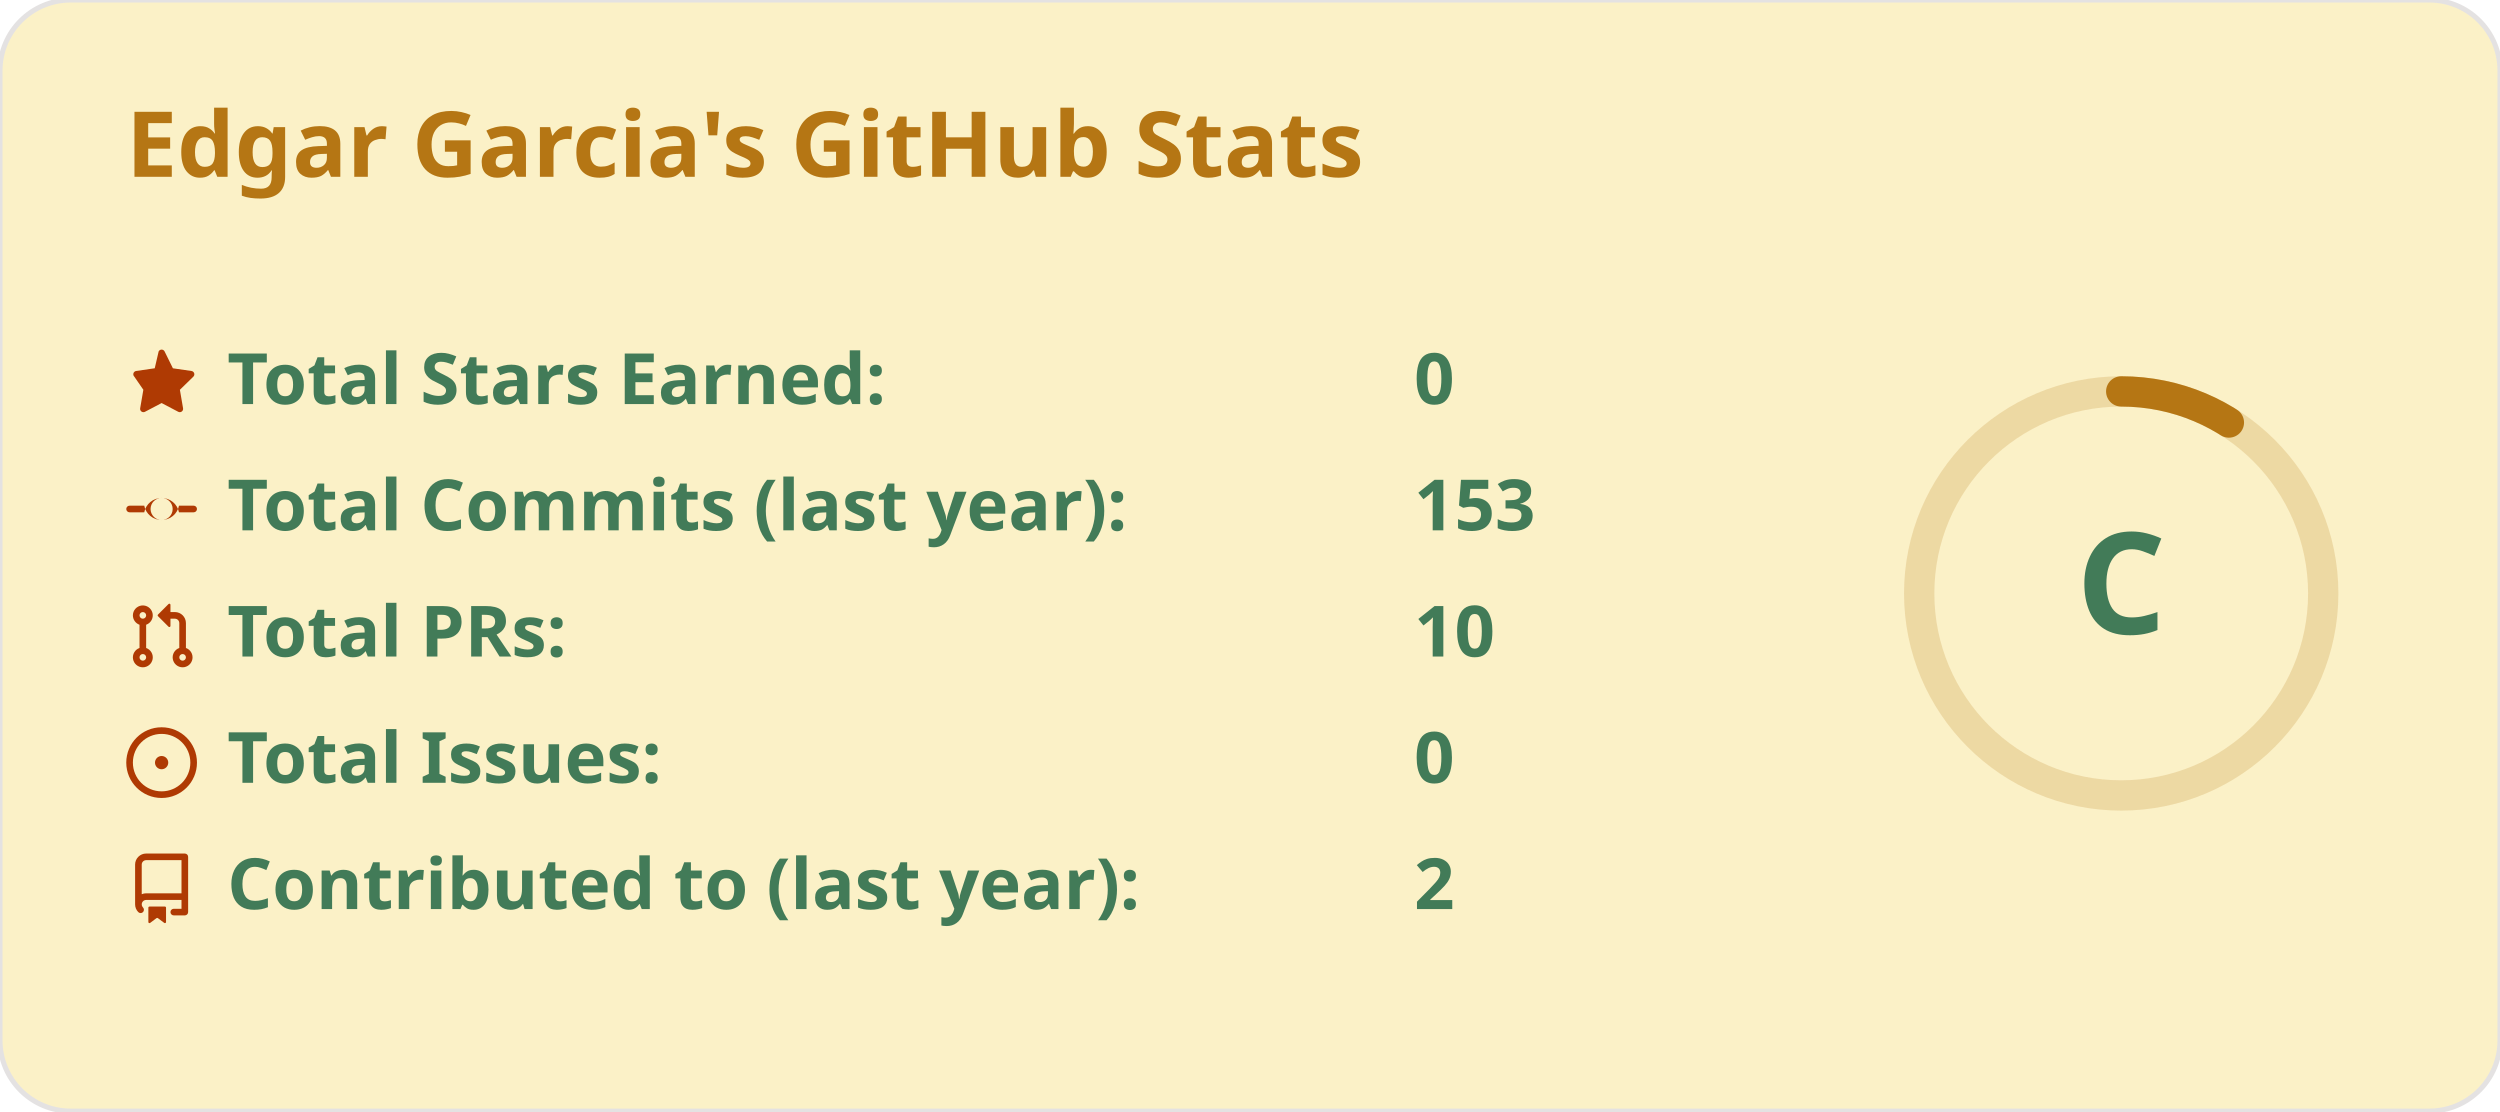
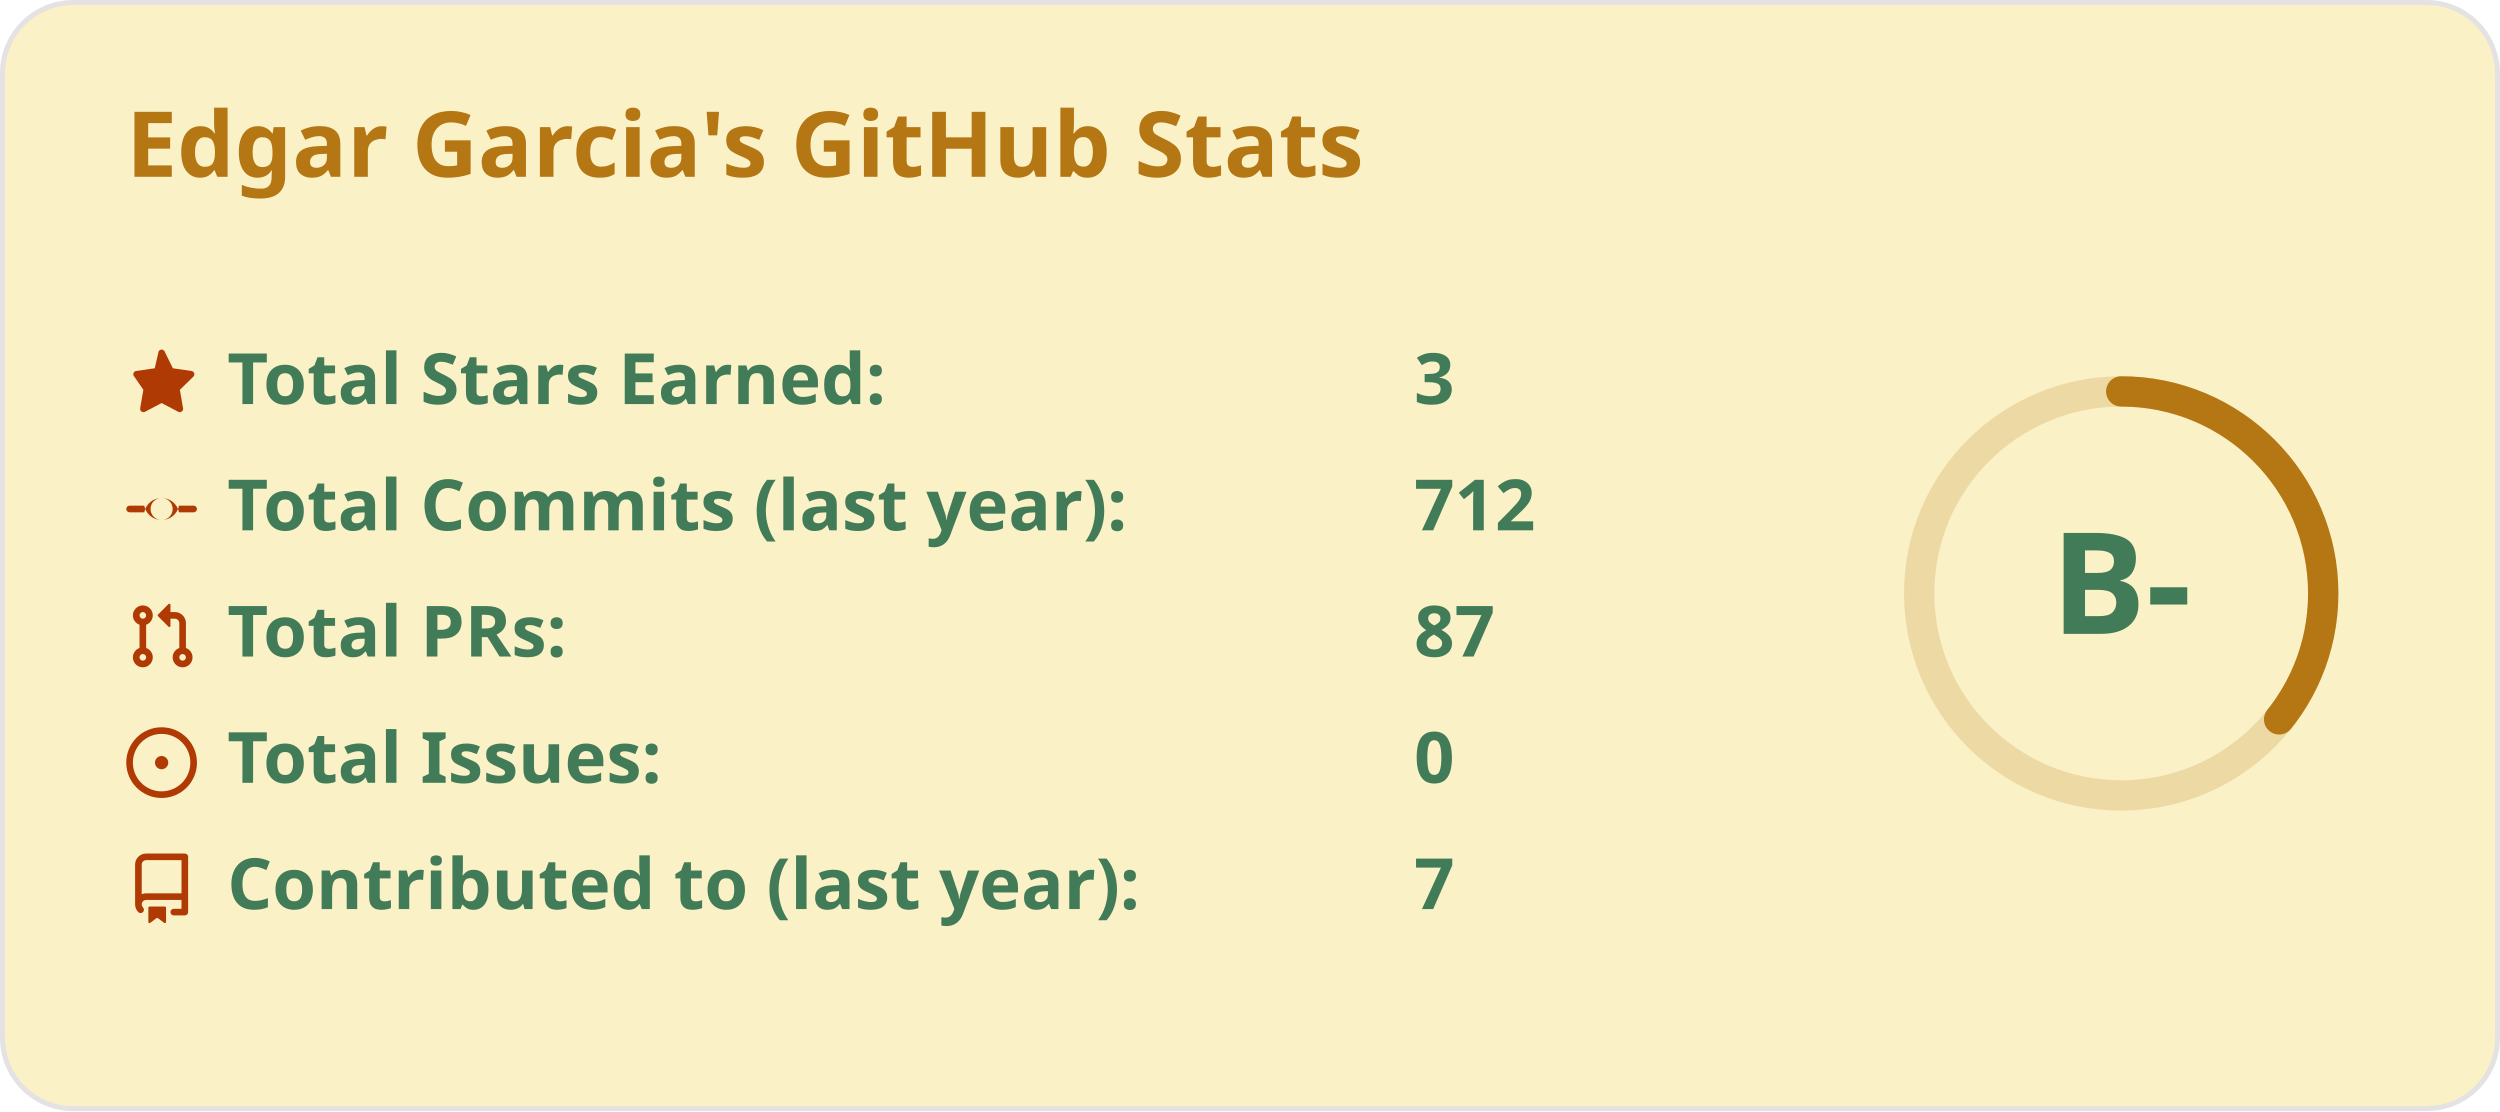
<svg xmlns="http://www.w3.org/2000/svg" width="495" height="220" viewBox="0 0 495 220" fill="none">
  <style>
    .header {
      font: 600 18px 'Segoe UI', Ubuntu, "Helvetica Neue", Sans-Serif;
      fill: #b57614;
    }
    .stat {
      font: 700 14px 'Segoe UI', Ubuntu, "Helvetica Neue", Sans-Serif;
      fill: #427b58;
    }
    .rank-text {
      font: 800 28px 'Segoe UI', Ubuntu, "Helvetica Neue", Sans-Serif;
      fill: #427b58;
    }
    .rank-circle {
      stroke: #b57614;
      stroke-dasharray: 251.327;
      stroke-width: 6;
      stroke-linecap: round;
    }
    .rank-circle-rim {
      stroke: #b57614;
      stroke-width: 6;
      opacity: 0.2;
    }
  </style>
-   <rect x="0" y="0" rx="14" width="495" height="220" fill="#fbf1c7" stroke="#e4e2e2" stroke-width="1" />
+   <rect x="0.5" y="0.5" rx="14" width="494" height="219" fill="#fbf1c7" stroke="#e4e2e2" stroke-opacity="1" stroke-width="1" />
  <text data-testid="card-title" x="25" y="35" class="header">Edgar Garcia's GitHub Stats</text>
  <g transform="translate(25, 0)">
    <g transform="translate(0, 69)">
      <svg width="14" height="14" viewBox="0 0 16 16">
        <path fill="#af3a03" d="M8 .25a.75.75 0 01.673.418l1.882 3.815 4.21.612a.75.75 0 01.416 1.279l-3.046 2.97.719 4.192a.751.751 0 01-1.088.791L8 12.347l-3.766 1.98a.75.75 0 01-1.088-.79l.72-4.194L1.818 6.37a.75.75 0 01.416-1.28l4.21-.611L7.327.668A.75.75 0 018 .25z" />
      </svg>
    </g>
    <text class="stat" x="20" y="80">Total Stars Earned:</text>
-     <text class="stat" x="255" y="80">0</text>
+     <text class="stat" x="255" y="80">3</text>
  </g>
  <g transform="translate(25, 0)">
    <g transform="translate(0, 94)">
      <svg width="14" height="14" viewBox="0 0 16 16">
        <path fill="#af3a03" d="M11.93 8.5a4.002 4.002 0 00-7.86 0H.75a.75.75 0 010-1.5h3.32a4.002 4.002 0 007.86 0h3.32a.75.75 0 010 1.5h-3.32zm-1.43-.75a2.5 2.5 0 11-5 0 2.5 2.5 0 015 0z" />
      </svg>
    </g>
    <text class="stat" x="20" y="105">Total Commits (last year):</text>
-     <text class="stat" x="255" y="105">153</text>
+     <text class="stat" x="255" y="105">712</text>
  </g>
  <g transform="translate(25, 0)">
    <g transform="translate(0, 119)">
      <svg width="14" height="14" viewBox="0 0 16 16">
        <path fill="#af3a03" d="M7.177 3.073L9.573.677A.25.25 0 0110 .854v4.792a.25.25 0 01-.427.177L7.177 3.427a.25.25 0 010-.354zM3.75 2.5a.75.75 0 100 1.5.75.75 0 000-1.5zm-2.25.75a2.25 2.25 0 113 2.122v5.256a2.251 2.251 0 11-1.5 0V5.372A2.25 2.25 0 011.5 3.25zM11 2.5h-1V4h1a1 1 0 011 1v5.628a2.251 2.251 0 101.5 0V5A2.5 2.5 0 0011 2.5zm1 10.25a.75.75 0 111.5 0 .75.75 0 01-1.5 0zM3.75 12a.75.75 0 100 1.5.75.75 0 000-1.5z" />
      </svg>
    </g>
    <text class="stat" x="20" y="130">Total PRs:</text>
-     <text class="stat" x="255" y="130">10</text>
+     <text class="stat" x="255" y="130">87</text>
  </g>
  <g transform="translate(25, 0)">
    <g transform="translate(0, 144)">
      <svg width="14" height="14" viewBox="0 0 16 16">
        <path fill="#af3a03" d="M8 9.5a1.5 1.5 0 100-3 1.5 1.5 0 000 3z" />
        <path fill="#af3a03" d="M8 0a8 8 0 100 16A8 8 0 008 0zM1.5 8a6.5 6.5 0 1113 0 6.5 6.5 0 01-13 0z" />
      </svg>
    </g>
    <text class="stat" x="20" y="155">Total Issues:</text>
    <text class="stat" x="255" y="155">0</text>
  </g>
  <g transform="translate(25, 0)">
    <g transform="translate(0, 169)">
      <svg width="14" height="14" viewBox="0 0 16 16">
        <path fill="#af3a03" d="M2 2.5A2.5 2.5 0 014.5 0h8.75a.75.75 0 01.75.75v12.5a.75.75 0 01-.75.75h-2.5a.75.75 0 110-1.5h1.75v-2h-8a1 1 0 00-.714 1.7.75.75 0 01-1.072 1.05A2.495 2.495 0 012 11.5v-9zm10.5-1h-8a1 1 0 00-1 1v6.708A2.486 2.486 0 014.5 9h8V1.5zM5 12.25v3.25a.25.25 0 00.4.2l1.45-1.087a.25.25 0 01.3 0L8.6 15.7a.25.25 0 00.4-.2v-3.25a.25.25 0 00-.25-.25h-3.5a.25.25 0 00-.25.25z" />
      </svg>
    </g>
    <text class="stat" x="20" y="180">Contributed to (last year):</text>
-     <text class="stat" x="255" y="180">2</text>
+     <text class="stat" x="255" y="180">7</text>
  </g>
  <g transform="translate(420, 117.5)">
    <circle cx="0" cy="0" r="40" fill="none" class="rank-circle-rim" />
-     <circle cx="0" cy="0" r="40" fill="none" class="rank-circle" stroke-dashoffset="228.836" transform="rotate(-90)" />
-     <text data-testid="rank-text" x="0" y="8" class="rank-text" text-anchor="middle">C</text>
+     <circle cx="0" cy="0" r="40" fill="none" class="rank-circle" stroke-dashoffset="161.561" transform="rotate(-90)" />
+     <text data-testid="rank-text" x="0" y="8" class="rank-text" text-anchor="middle">B-</text>
  </g>
</svg>
